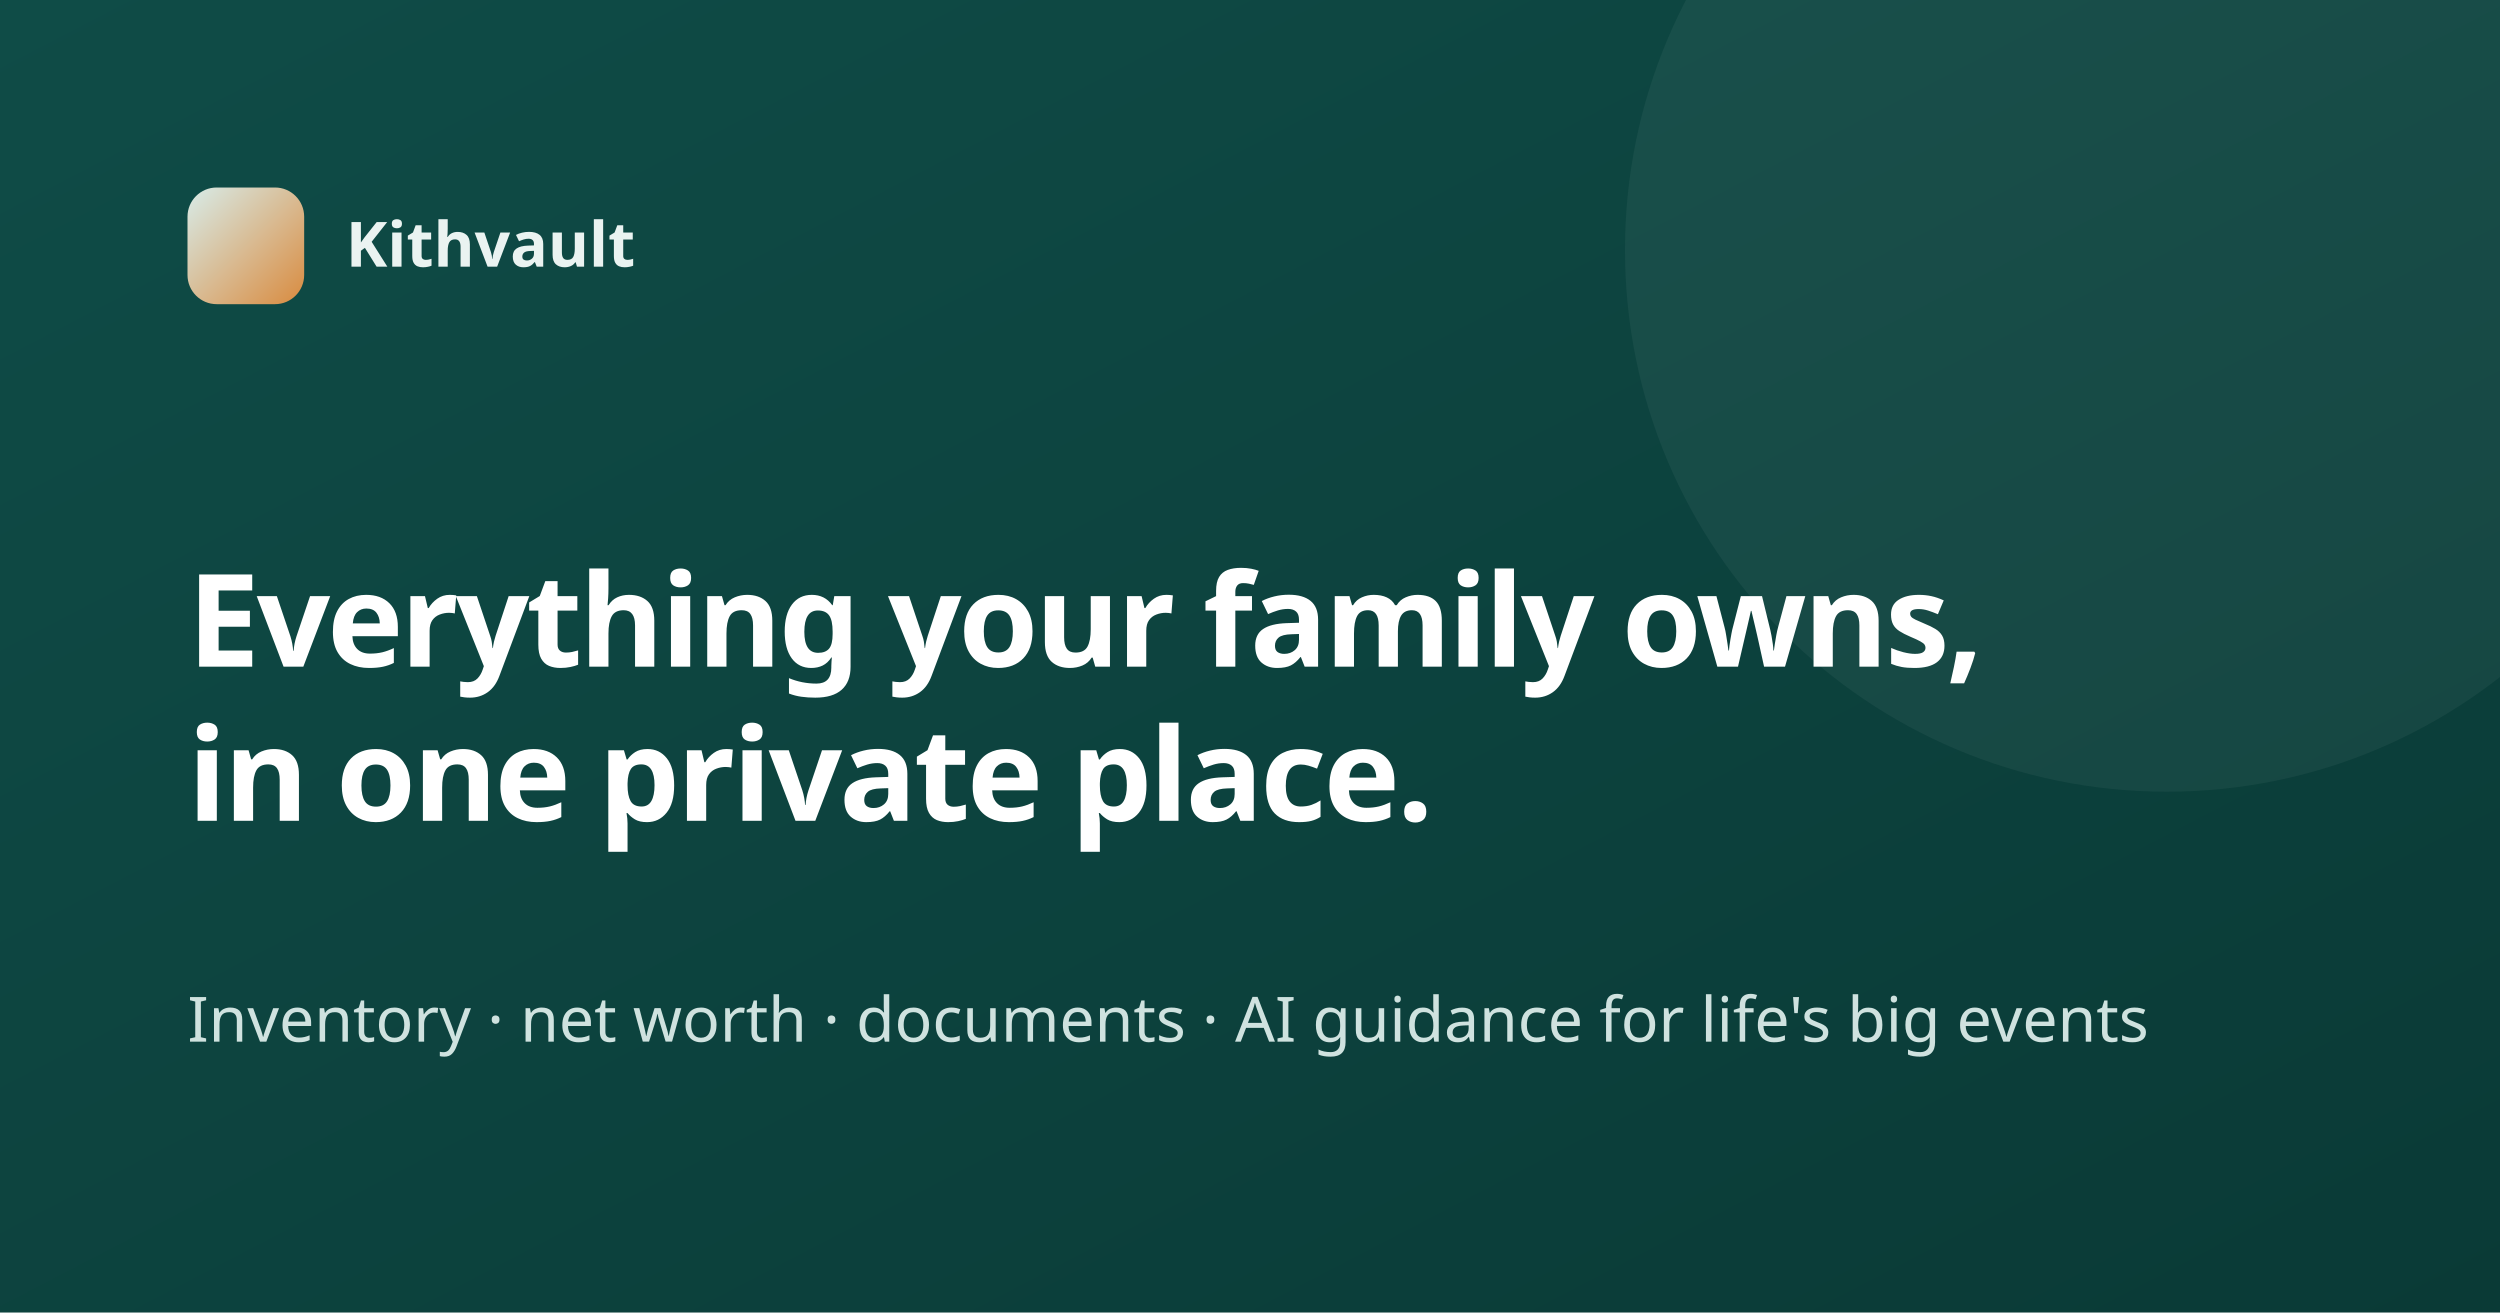
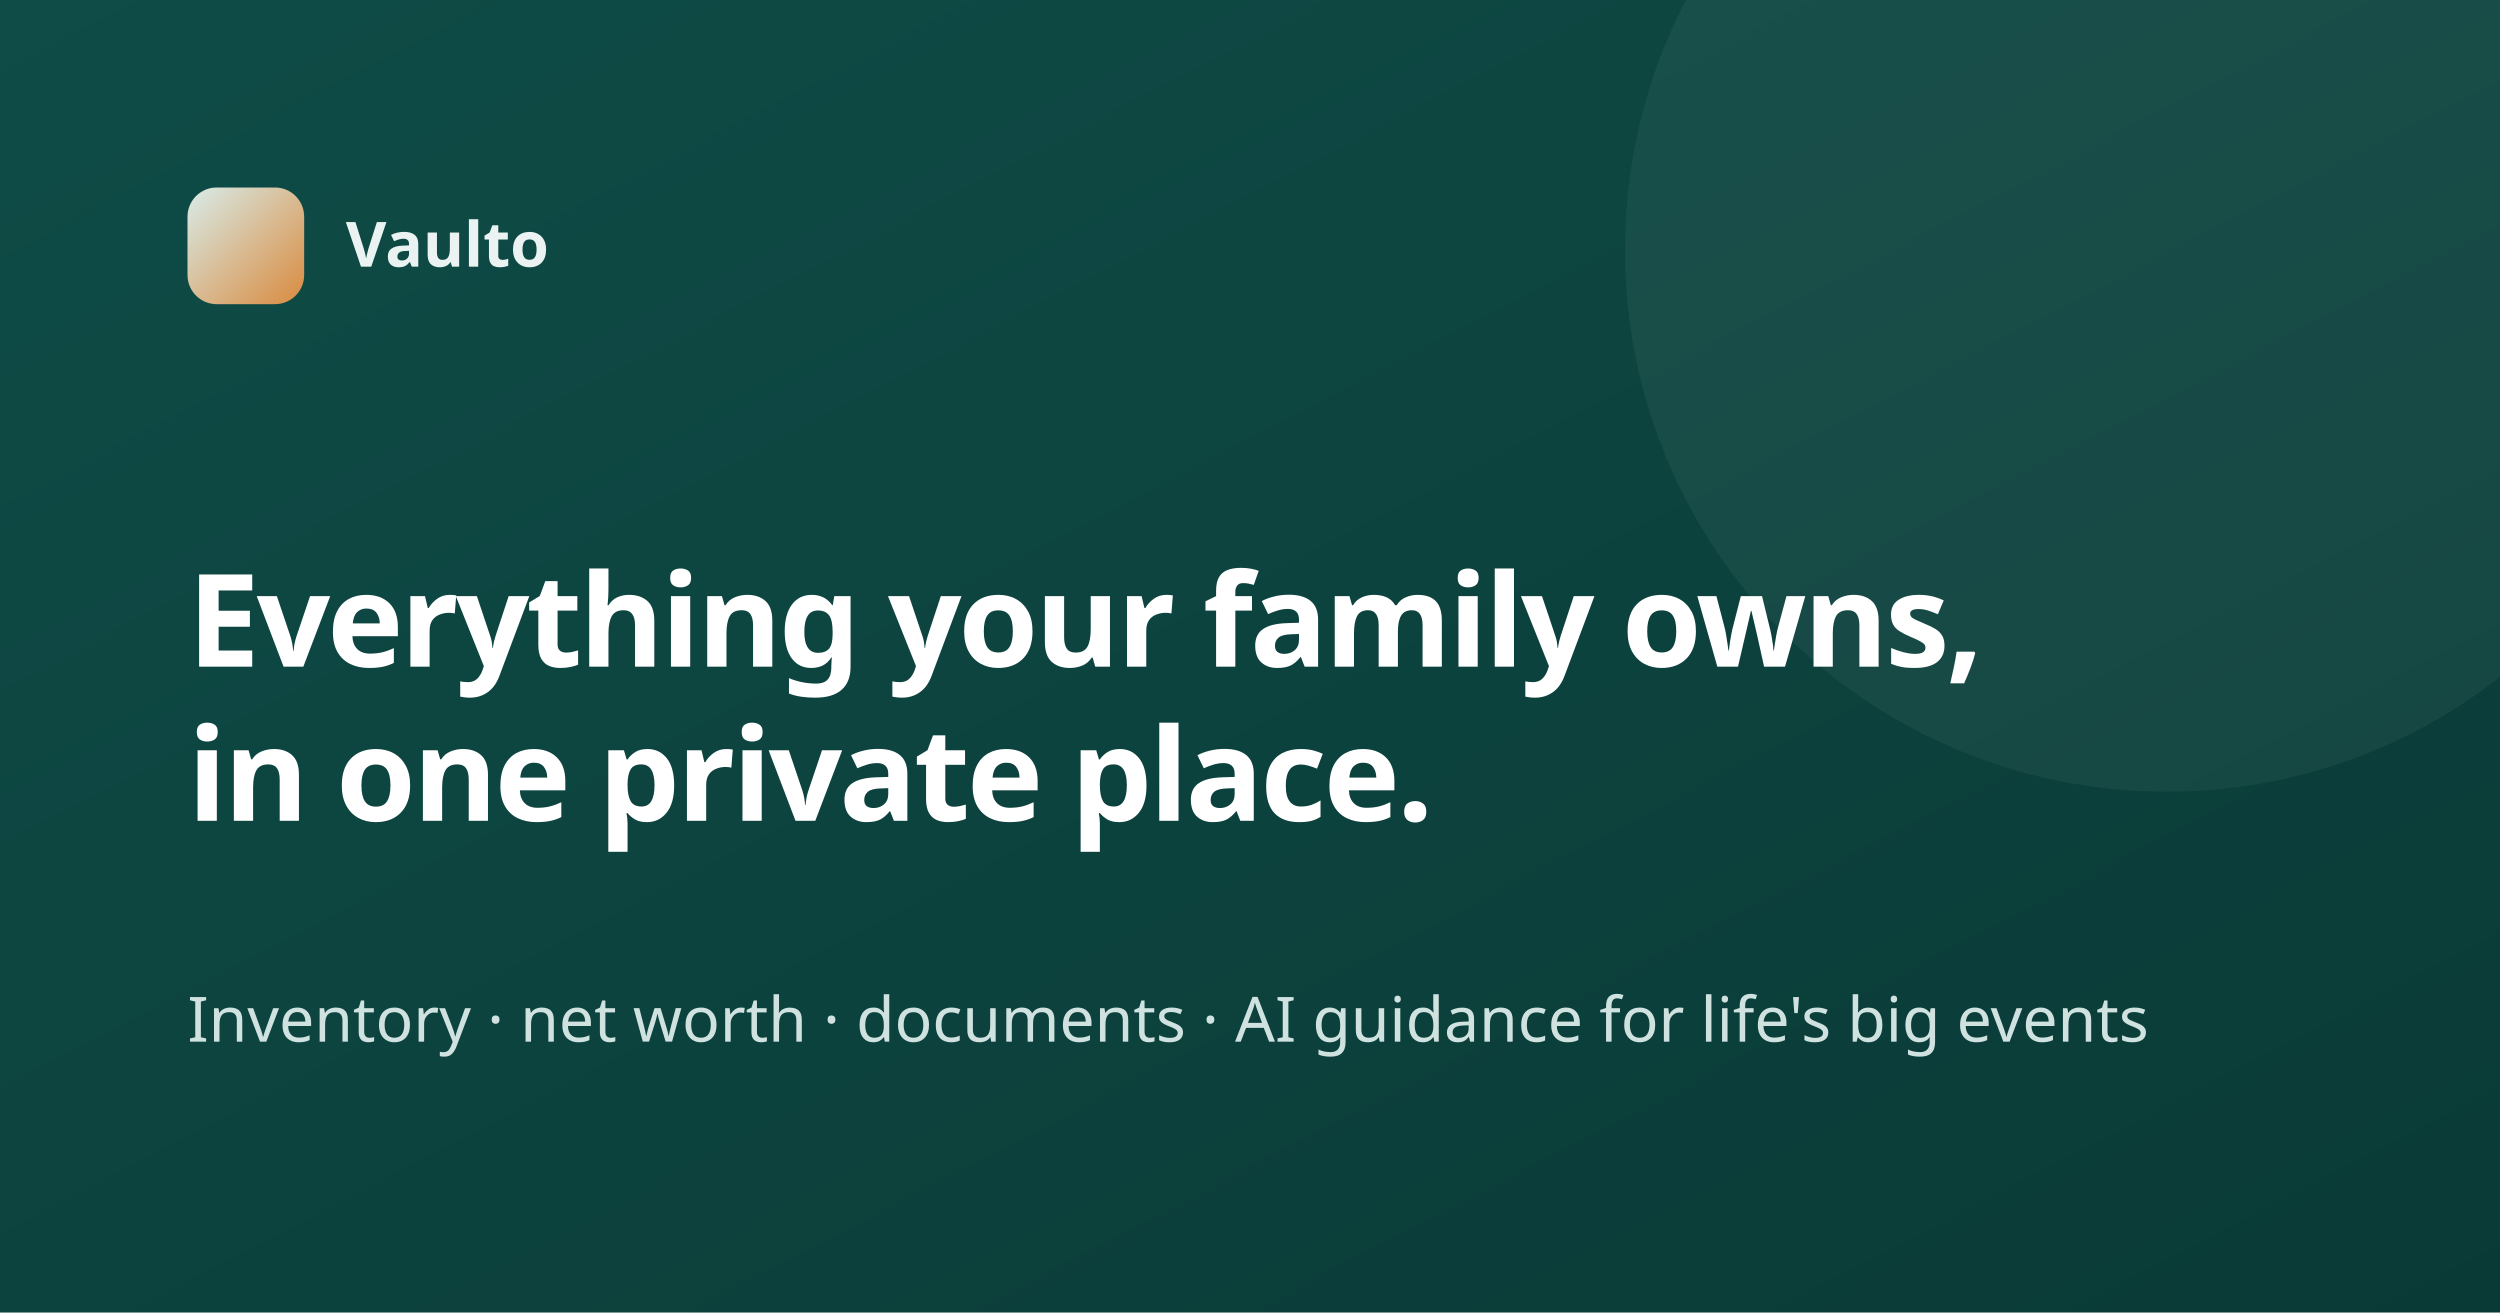
<svg xmlns="http://www.w3.org/2000/svg" viewBox="0 0 1200 630" width="1200" height="630">
  <defs>
    <linearGradient id="bg" x1="0" y1="0" x2="1" y2="1">
      <stop offset="0" stop-color="#0f4c47" />
      <stop offset="1" stop-color="#0a3a36" />
    </linearGradient>
    <linearGradient id="dot" x1="0" y1="0" x2="1" y2="1">
      <stop offset="0" stop-color="#d8ece9" />
      <stop offset="1" stop-color="#d98b3f" />
    </linearGradient>
  </defs>
  <rect width="1200" height="630" fill="url(#bg)" />
  <circle cx="1040" cy="120" r="260" fill="#ffffff" opacity="0.05" />
  <g transform="translate(90,90)">
    <rect width="56" height="56" rx="14" fill="url(#dot)" />
-     <text x="76" y="38" fill="#eaf3f1" font-family="system-ui, sans-serif" font-size="30" font-weight="700">Kithvault</text>
+     <text x="76" y="38" fill="#eaf3f1" font-family="system-ui, sans-serif" font-size="30" font-weight="700">Vaulto</text>
  </g>
  <text x="90" y="320" fill="#ffffff" font-family="system-ui, sans-serif" font-size="62" font-weight="800" letter-spacing="-1.5">
    <tspan x="90" dy="0">Everything your family owns,</tspan>
    <tspan x="90" dy="74">in one private place.</tspan>
  </text>
  <text x="90" y="500" fill="#cfe2df" font-family="system-ui, sans-serif" font-size="30" font-weight="500">
    Inventory · net worth · documents · AI guidance for life's big events
  </text>
</svg>
